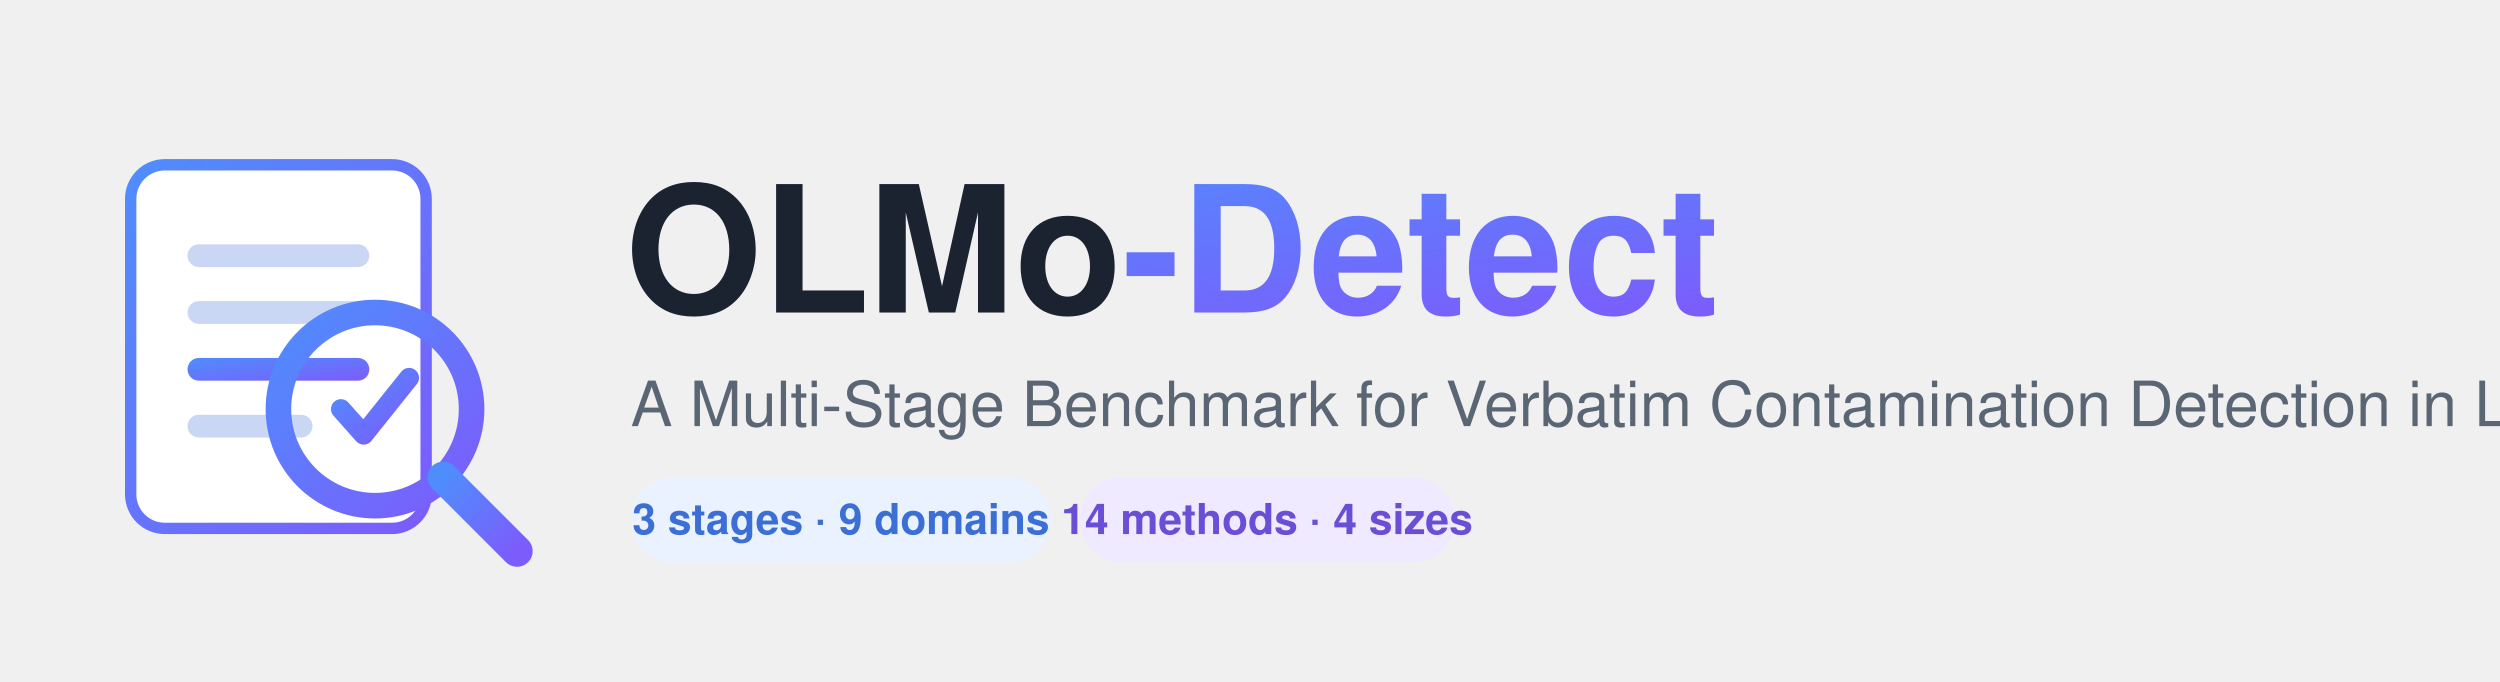
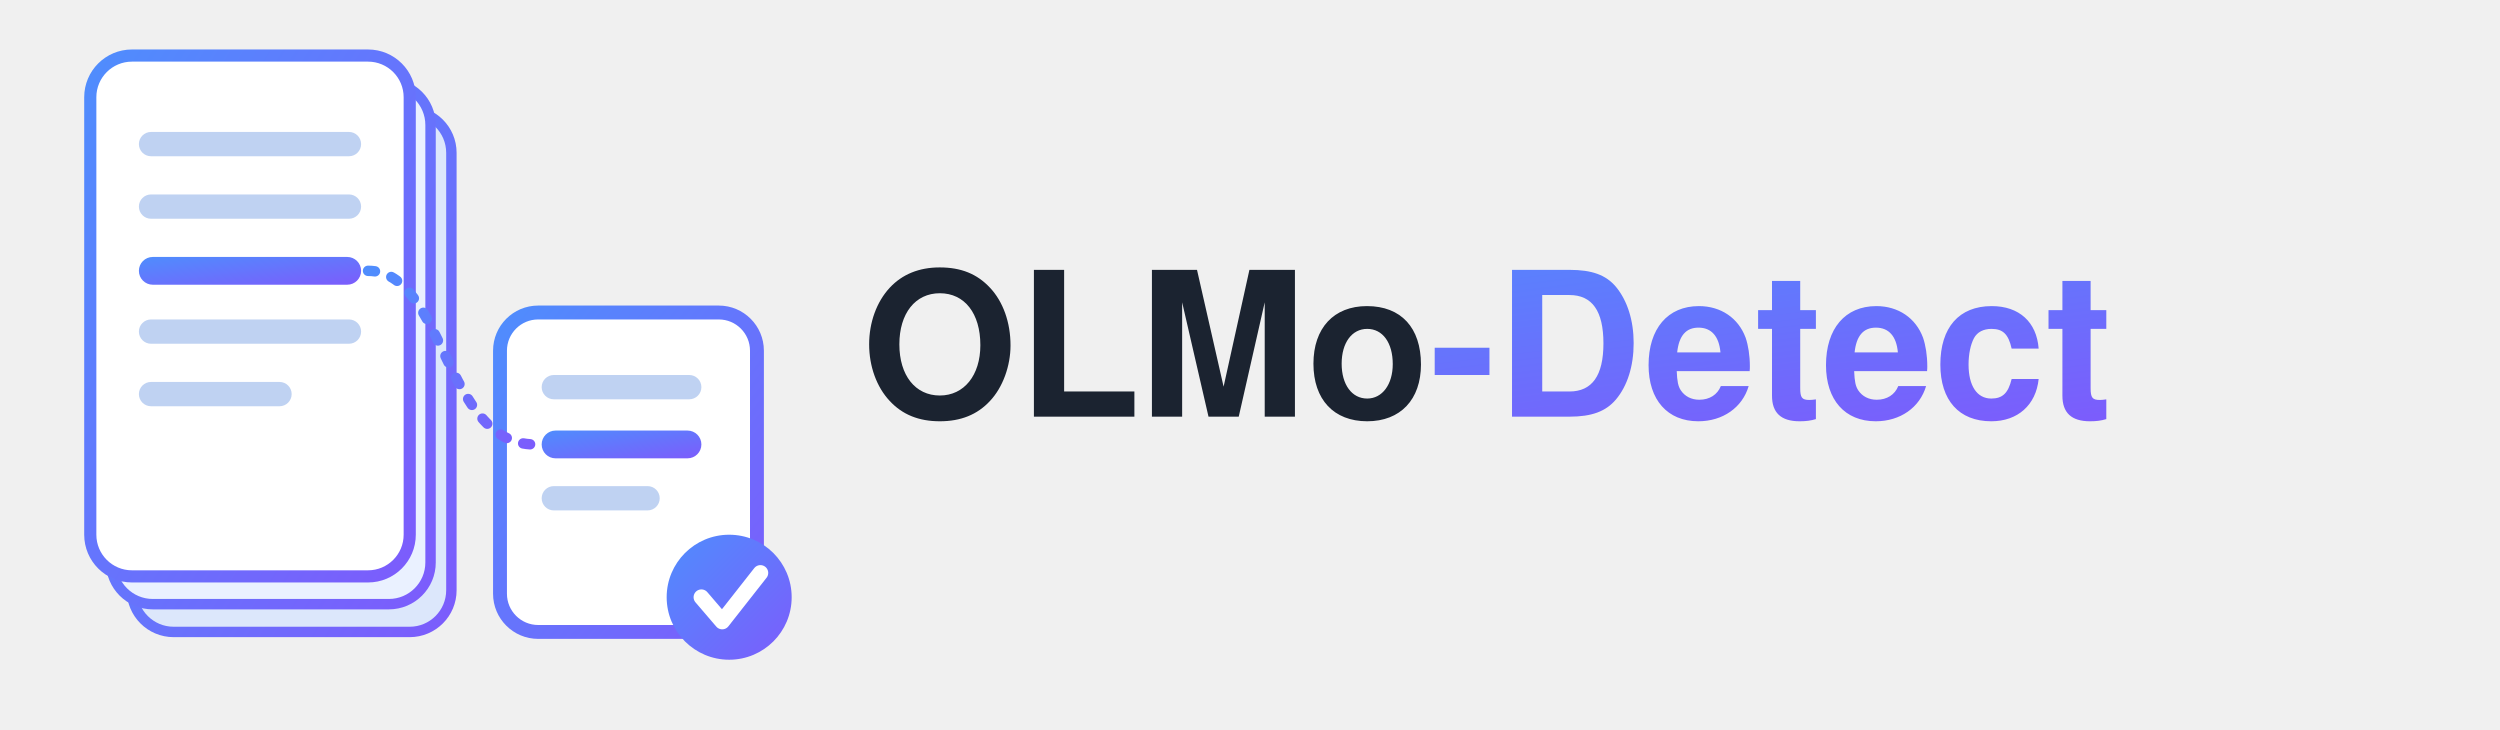
- <svg xmlns="http://www.w3.org/2000/svg" width="880" height="240" viewBox="0 0 880 240" fill="none" role="img" aria-label="OLMo-Detect">
+ <svg xmlns="http://www.w3.org/2000/svg" width="720" height="210" viewBox="0 0 720 210" fill="none" role="img" aria-label="OLMo-Detect">
  <defs>
    <linearGradient id="g" x1="0" y1="0" x2="1" y2="1">
      <stop offset="0" stop-color="#4F8DFD" />
      <stop offset="1" stop-color="#7C5CFC" />
    </linearGradient>
  </defs>
-   <g transform="translate(40,52)">
-     <rect x="6" y="6" width="104" height="128" rx="12" fill="#ffffff" stroke="url(#g)" stroke-width="4" />
-     <rect x="26" y="34" width="64" height="8" rx="4" fill="#C9D7F5" />
-     <rect x="26" y="54" width="64" height="8" rx="4" fill="#C9D7F5" />
-     <rect x="26" y="74" width="64" height="8" rx="4" fill="url(#g)" />
-     <rect x="26" y="94" width="44" height="8" rx="4" fill="#C9D7F5" />
-     <circle cx="92" cy="92" r="34" fill="#ffffff" fill-opacity="0.0" stroke="url(#g)" stroke-width="9" />
-     <line x1="116" y1="116" x2="142" y2="142" stroke="url(#g)" stroke-width="11" stroke-linecap="round" />
-     <path d="M80 92 l8 9 16 -20" fill="none" stroke="url(#g)" stroke-width="7" stroke-linecap="round" stroke-linejoin="round" />
+   <g transform="translate(24,12)">
+     <rect x="14" y="20" width="92" height="150" rx="12" fill="#DCE7FB" stroke="url(#g)" stroke-width="3" />
+     <rect x="8" y="12" width="92" height="150" rx="12" fill="#EAF1FF" stroke="url(#g)" stroke-width="3" />
+     <rect x="2" y="4" width="92" height="150" rx="12" fill="#FFFFFF" stroke="url(#g)" stroke-width="3.5" />
+     <rect x="16" y="26" width="64" height="7" rx="3.5" fill="#BFD2F2" />
+     <rect x="16" y="44" width="64" height="7" rx="3.5" fill="#BFD2F2" />
+     <rect x="16" y="62" width="64" height="8" rx="4" fill="url(#g)" />
+     <rect x="16" y="80" width="64" height="7" rx="3.5" fill="#BFD2F2" />
+     <rect x="16" y="98" width="44" height="7" rx="3.5" fill="#BFD2F2" />
+     <rect x="120" y="78" width="74" height="92" rx="11" fill="#FFFFFF" stroke="url(#g)" stroke-width="4" />
+     <rect x="132" y="96" width="46" height="7" rx="3.5" fill="#BFD2F2" />
+     <rect x="132" y="112" width="46" height="8" rx="4" fill="url(#g)" />
+     <rect x="132" y="128" width="34" height="7" rx="3.5" fill="#BFD2F2" />
+     <path d="M82 66 C104 66, 104 116, 130 116" fill="none" stroke="url(#g)" stroke-width="3" stroke-dasharray="2 5" stroke-linecap="round" />
+     <circle cx="186" cy="160" r="18" fill="url(#g)" />
+     <path d="M178 160 l6 7 11 -14" fill="none" stroke="#ffffff" stroke-width="4.5" stroke-linecap="round" stroke-linejoin="round" />
  </g>
-   <text x="220" y="110" font-family="Segoe UI, Helvetica, Arial, sans-serif" font-size="62" font-weight="800" fill="#1b2330">OLMo<tspan fill="url(#g)">-Detect</tspan>
+   <text x="248" y="120" font-family="Segoe UI, Helvetica, Arial, sans-serif" font-size="58" font-weight="800" fill="#1b2330">OLMo<tspan fill="url(#g)">-Detect</tspan>
  </text>
-   <text x="222" y="150" font-family="Segoe UI, Helvetica, Arial, sans-serif" font-size="22" font-weight="500" fill="#5b6675">A Multi-Stage Benchmark for Verbatim Contamination Detection in LLMs</text>
-   <g font-family="Segoe UI, Helvetica, Arial, sans-serif" font-size="15" font-weight="700">
-     <rect x="222" y="168" width="148" height="30" rx="15" fill="#EAF1FF" />
-     <text x="296" y="188" fill="#3b6fd6" text-anchor="middle">3 stages · 9 domains</text>
-     <rect x="380" y="168" width="132" height="30" rx="15" fill="#EFEAFF" />
-     <text x="446" y="188" fill="#6a4fd6" text-anchor="middle">14 methods · 4 sizes</text>
-   </g>
</svg>
